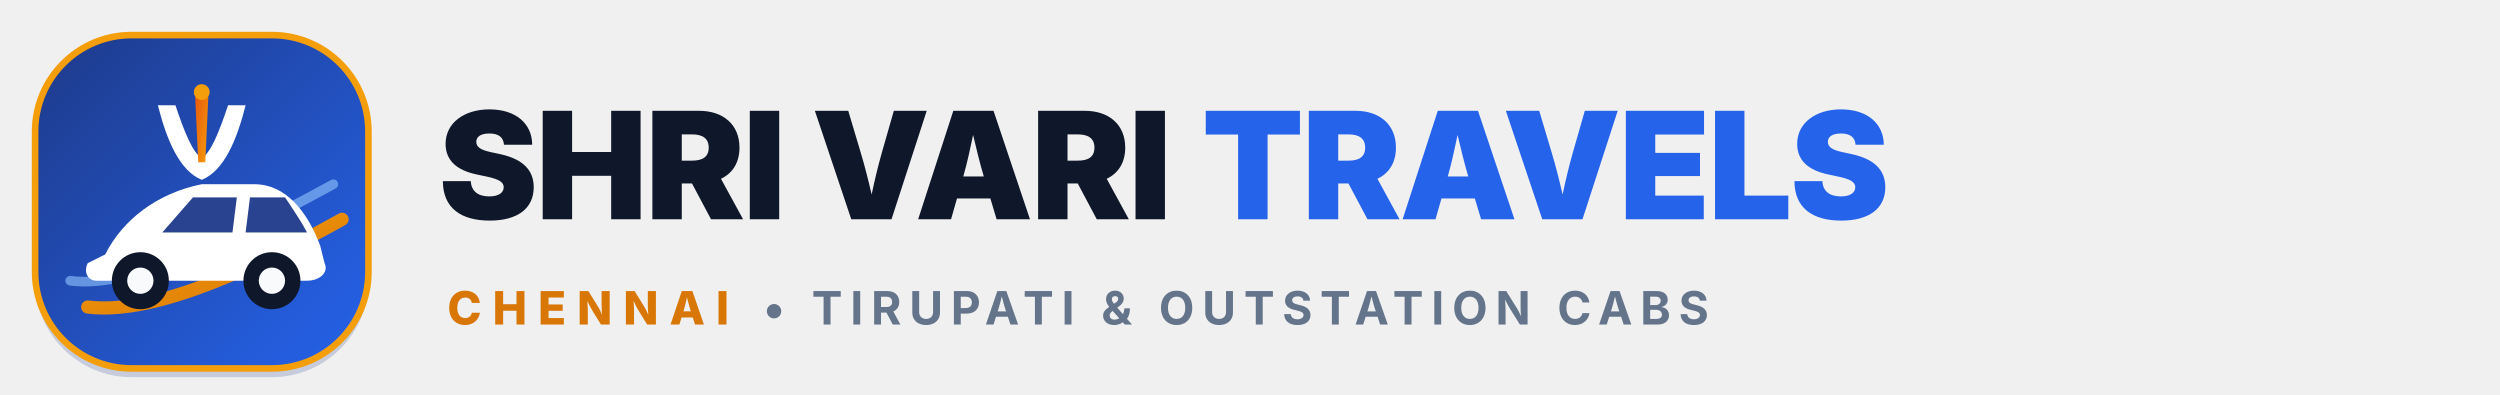
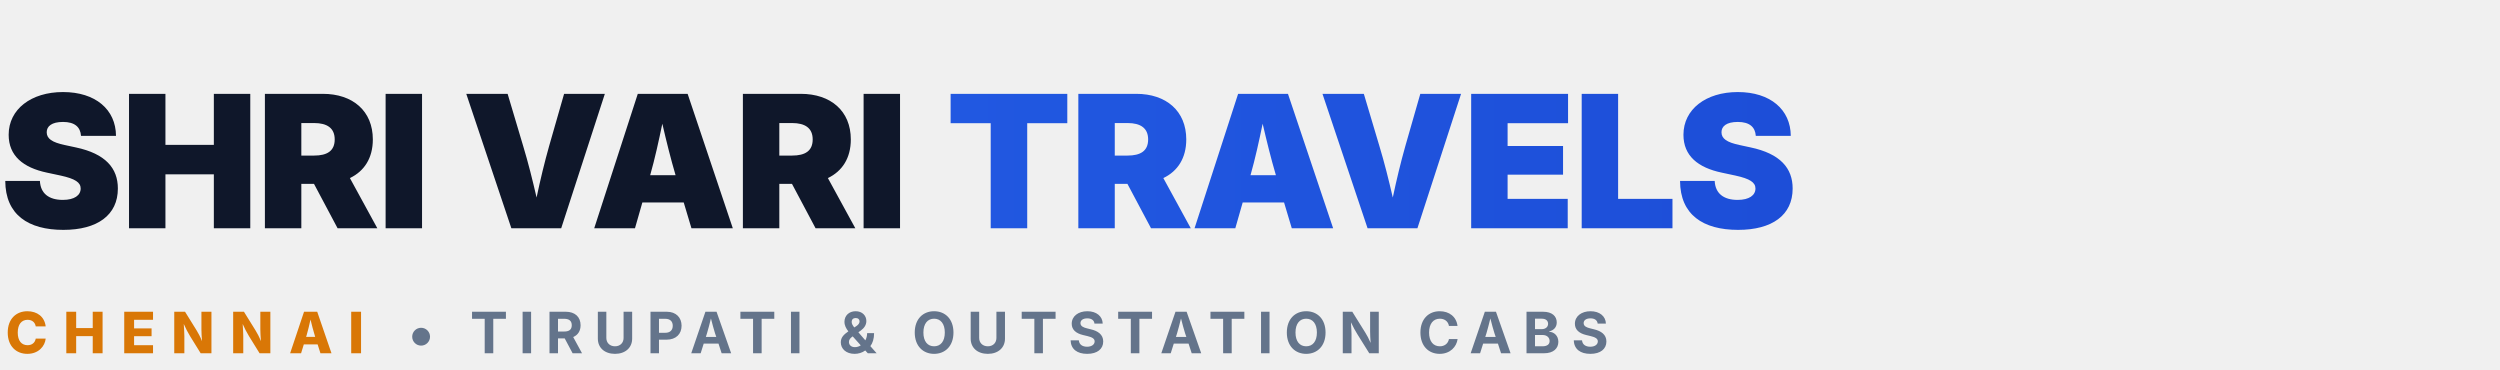
- <svg xmlns="http://www.w3.org/2000/svg" viewBox="0 0 570 90" width="1140" height="180">
+ <svg xmlns="http://www.w3.org/2000/svg" viewBox="0 0 460 68" width="920" height="136">
  <defs>
-     <linearGradient id="blueGrad" x1="0%" y1="0%" x2="100%" y2="100%">
-       <stop offset="0%" stop-color="#1E3A8A" />
-       <stop offset="100%" stop-color="#2563EB" />
-     </linearGradient>
-     <linearGradient id="goldGrad" x1="0%" y1="0%" x2="100%" y2="100%">
-       <stop offset="0%" stop-color="#F59E0B" />
-       <stop offset="100%" stop-color="#D97706" />
-     </linearGradient>
-     <linearGradient id="saffronGrad" x1="0%" y1="0%" x2="100%" y2="100%">
-       <stop offset="0%" stop-color="#EA580C" />
-       <stop offset="100%" stop-color="#F59E0B" />
+     <linearGradient id="blueTextGrad" x1="0%" y1="0%" x2="100%" y2="0%">
+       <stop offset="0%" stop-color="#2563EB" />
+       <stop offset="100%" stop-color="#1D4ED8" />
    </linearGradient>
  </defs>
-   <g transform="translate(8, 6)">
-     <rect x="0" y="4" width="76" height="76" rx="22" fill="#1E3A8A" opacity="0.2" />
-     <rect x="0" y="2" width="76" height="76" rx="22" fill="url(#blueGrad)" stroke="#F59E0B" stroke-width="1.5" />
-     <g transform="translate(38, 18)">
-       <path d="M-10 0 C-8 8, -5 15, 0 17 C5 15, 8 8, 10 0 L6 0 C4 6, 2 11, 0 12 C-2 11, -4 6, -6 0 Z" fill="#FFFFFF" />
-       <path d="M-1.5 -2 L1.5 -2 L0.8 13 L-0.8 13 Z" fill="url(#saffronGrad)" />
-       <circle cx="0" cy="-3" r="1.8" fill="#F59E0B" />
-     </g>
-     <path d="M8 58 C 22 60, 46 48, 68 36" stroke="#93C5FD" stroke-width="2.2" stroke-linecap="round" fill="none" opacity="0.6" />
-     <path d="M12 64 C 28 66, 52 54, 70 44" stroke="url(#goldGrad)" stroke-width="3" stroke-linecap="round" fill="none" />
-     <path d="M16 52 C 20 44, 28 38, 38 36 L 50 36 C 57 36, 62 42, 65 50 L 66 54 C 67 56, 65 58, 62 58 L 14 58 C 12 58, 11 56, 12 54 Z" fill="#FFFFFF" />
-     <path d="M29 47 L 36 39 L 46 39 L 45 47 Z" fill="#1E3A8A" opacity="0.95" />
-     <path d="M48 47 L 49 39 L 57 39 C 59 42, 61 45, 62 47 Z" fill="#1E3A8A" opacity="0.95" />
-     <circle cx="24" cy="58" r="6.5" fill="#0F172A" />
-     <circle cx="24" cy="58" r="3" fill="#F8FAFC" />
-     <circle cx="54" cy="58" r="6.5" fill="#0F172A" />
-     <circle cx="54" cy="58" r="3" fill="#F8FAFC" />
-   </g>
-   <g transform="translate(100, 10)">
-     <text y="40" font-family="'Plus Jakarta Sans', 'Inter', system-ui, -apple-system, sans-serif" font-weight="900" font-size="34" letter-spacing="-0.5">
+   <g transform="translate(0, 10)">
+     <text y="32" font-family="'Plus Jakarta Sans', 'Inter', system-ui, -apple-system, sans-serif" font-weight="900" font-size="34" letter-spacing="-0.5">
      <tspan fill="#0F172A">SHRI VARI </tspan>
-       <tspan fill="#2563EB">TRAVELS</tspan>
+       <tspan fill="url(#blueTextGrad)">TRAVELS</tspan>
    </text>
-     <g transform="translate(2, 58)">
-       <text y="6" font-family="'Plus Jakarta Sans', 'Inter', system-ui, -apple-system, sans-serif" font-weight="800" font-size="10.5" letter-spacing="2.5" fill="#D97706">
+     <g transform="translate(1, 50)">
+       <text y="5" font-family="'Plus Jakarta Sans', 'Inter', system-ui, -apple-system, sans-serif" font-weight="800" font-size="10.5" letter-spacing="2.8" fill="#D97706">
        CHENNAI
      </text>
-       <text x="72" y="6" font-family="'Plus Jakarta Sans', 'Inter', system-ui, -apple-system, sans-serif" font-weight="700" font-size="10.5" letter-spacing="1.8" fill="#64748B">
+       <text x="74" y="5" font-family="'Plus Jakarta Sans', 'Inter', system-ui, -apple-system, sans-serif" font-weight="700" font-size="10.5" letter-spacing="2" fill="#64748B">
        • TIRUPATI &amp; OUTSTATION CABS
      </text>
    </g>
  </g>
</svg>
